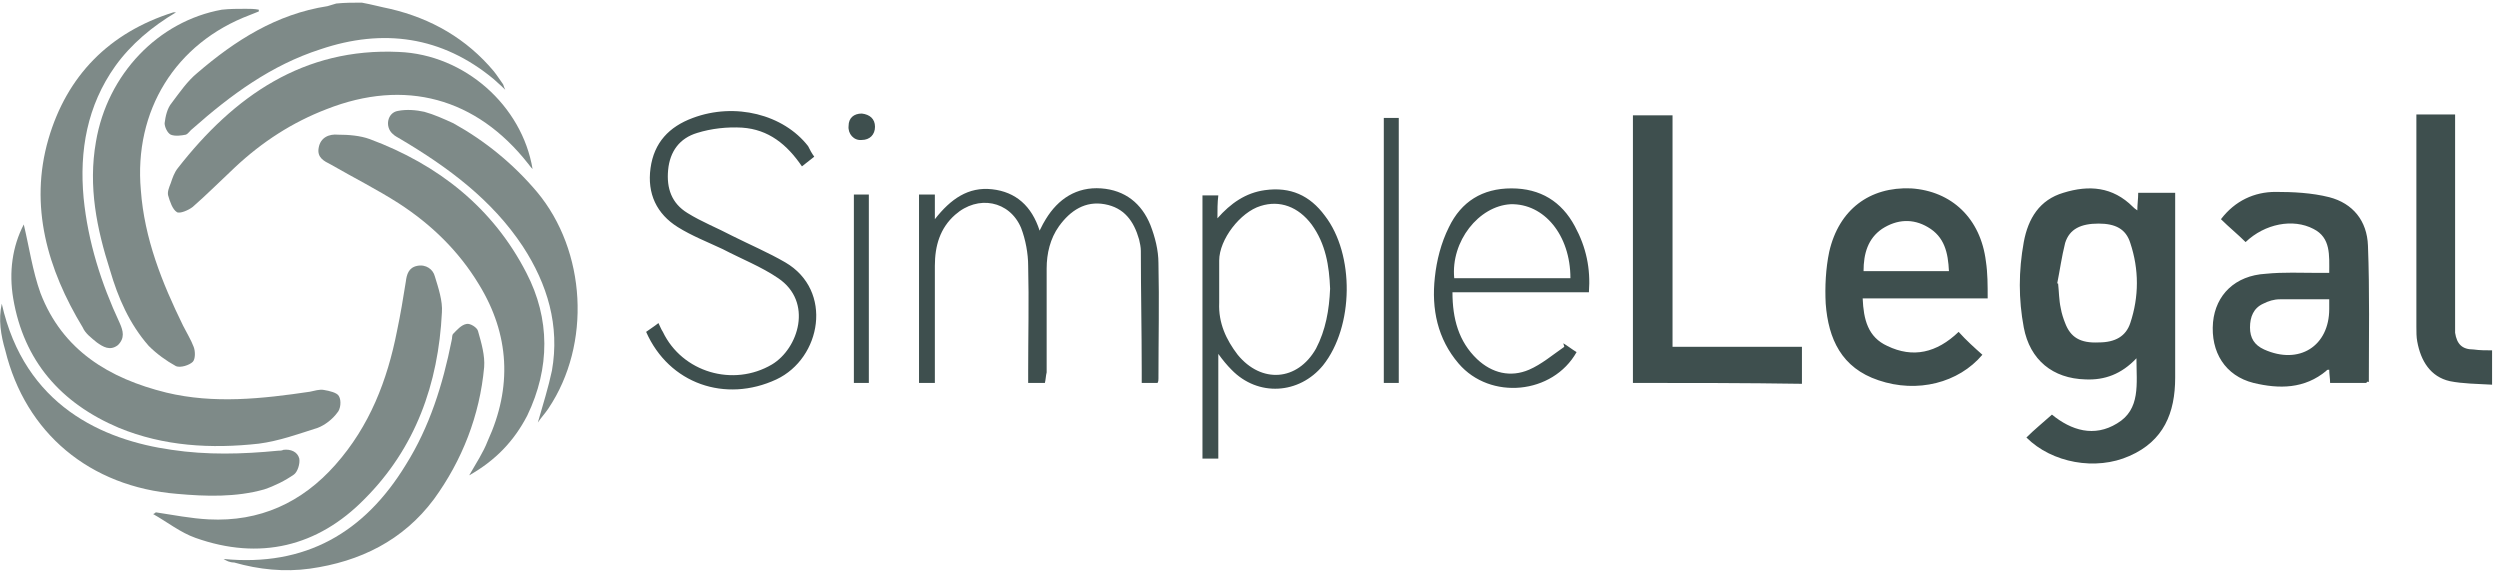
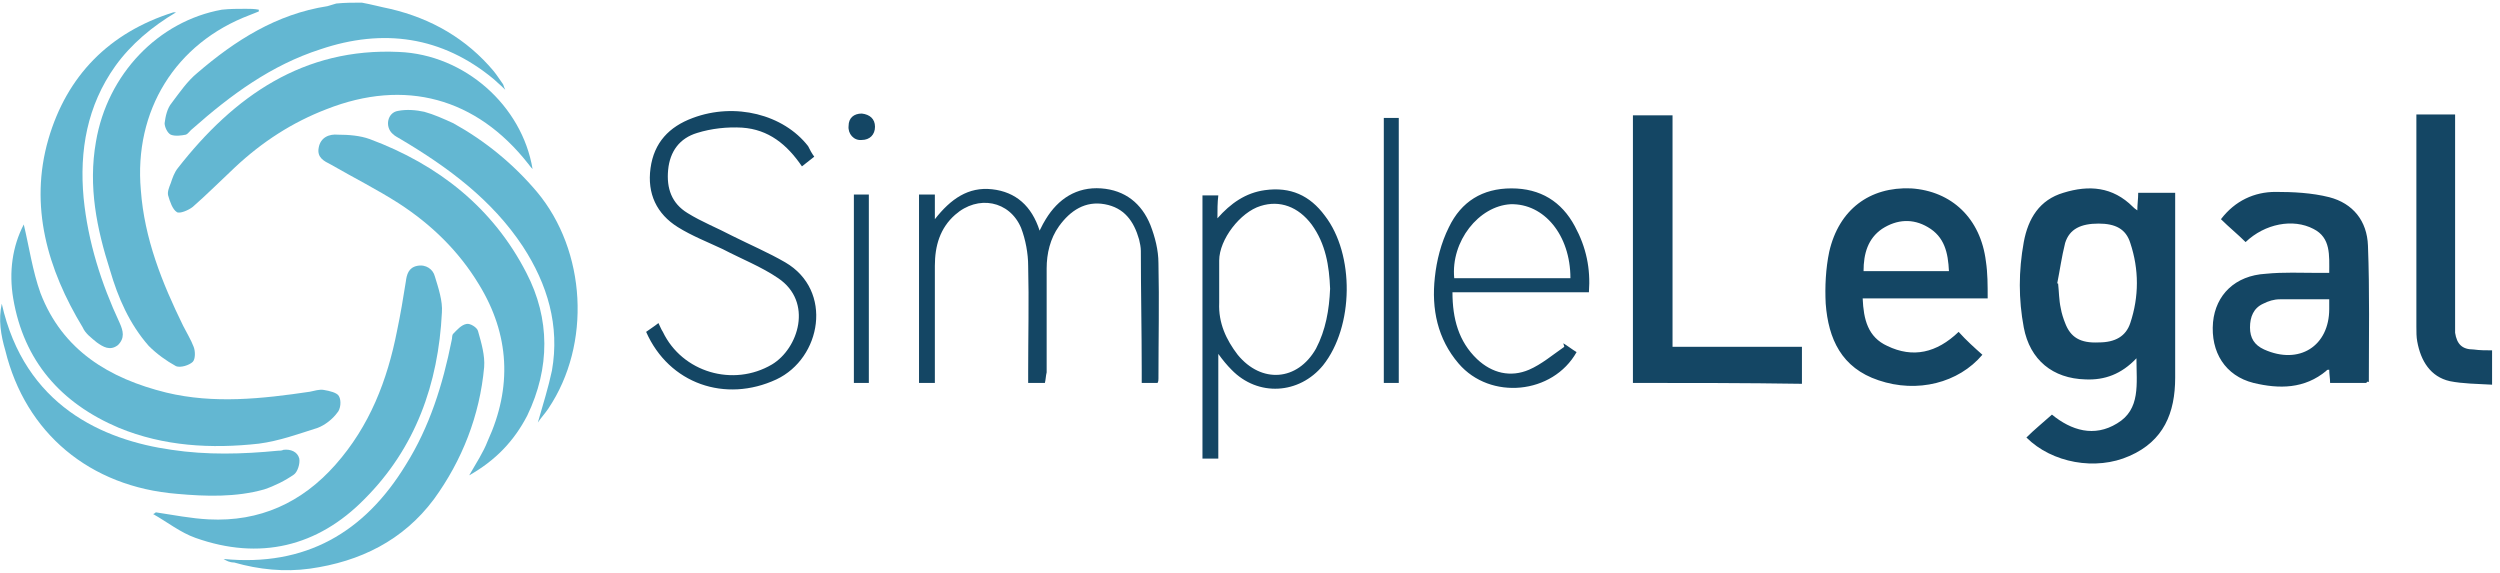
<svg xmlns="http://www.w3.org/2000/svg" width="284px" height="65px" viewBox="0 0 284 65" version="1.1">
  <defs />
  <g id="Page-1" stroke="none" stroke-width="1" fill="none" fill-rule="evenodd">
    <g id="simplelegal" fill-rule="nonzero">
-       <path d="M41.1,0.3 C42.2,0.5 43.3,0.8 44.3,1 C49,2.1 53,4.4 56.1,8.1 C56.5,8.6 56.8,9.1 57.1,9.5 C57.2,9.6 57.2,9.8 57.4,10.2 C56.8,9.6 56.4,9.3 56.1,9 C50.2,4.1 43.5,3.2 36.4,5.6 C30.8,7.4 26.2,10.8 21.9,14.6 C21.6,14.8 21.4,15.2 21.1,15.3 C20.6,15.4 19.9,15.5 19.4,15.3 C19,15.1 18.7,14.4 18.7,14 C18.8,13.2 19,12.3 19.5,11.7 C20.4,10.5 21.3,9.2 22.4,8.3 C26.7,4.6 31.4,1.6 37.2,0.7 C37.5,0.6 37.9,0.5 38.2,0.4 C39.2,0.3 40.1,0.3 41.1,0.3 L41.1,0.3 Z" id="Shape" fill="#7E8A88" />
-       <path d="M242.8,23.9 C242.8,23.2 242.9,22.6 242.9,21.9 L247.1,21.9 L247.1,42.9 C247.1,46.9 245.8,50.1 241.9,51.8 C238.1,53.5 233.1,52.6 230.2,49.7 C231.1,48.8 232.1,48 233.1,47.1 C235.3,48.9 237.9,49.7 240.5,48.1 C243.2,46.5 242.7,43.6 242.7,40.7 C241,42.5 239.1,43.2 236.9,43.1 C233.2,43 230.6,40.9 229.9,37.2 C229.3,34 229.3,30.8 229.9,27.5 C230.4,24.8 231.7,22.7 234.4,21.9 C237.3,21 240,21.2 242.3,23.5 C242.4,23.6 242.5,23.7 242.8,23.9 L242.8,23.9 Z M233.7,32.2 L233.8,32.2 C233.9,33.1 233.9,34.1 234.1,35 C234.2,35.6 234.4,36.2 234.6,36.7 C235.2,38.3 236.3,39 238.4,38.9 C240.3,38.9 241.5,38.2 242,36.7 C243,33.7 243,30.6 242,27.6 C241.5,26 240.3,25.4 238.4,25.4 C236.4,25.4 235.1,26 234.6,27.6 C234.2,29.2 234,30.7 233.7,32.2 Z M268.8,43.5 L264.7,43.5 C264.7,43 264.6,42.5 264.6,42 C264.5,42 264.3,42 264.3,42.1 C261.8,44.2 258.9,44.2 256,43.5 C252.8,42.7 251.1,40 251.4,36.6 C251.7,33.5 253.9,31.3 257.4,31.1 C259.4,30.9 261.4,31 263.3,31 L264.6,31 C264.6,29 264.8,27 262.8,26 C260.5,24.8 257.3,25.4 255.1,27.5 C254.2,26.6 253.2,25.8 252.3,24.9 C253.9,22.8 256.1,21.8 258.5,21.8 C260.5,21.8 262.6,21.9 264.6,22.4 C267.3,23.1 268.9,25.1 269,27.9 C269.2,33.1 269.1,38.3 269.1,43.4 C268.9,43.3 268.9,43.4 268.8,43.5 L268.8,43.5 Z M264.6,34 L259,34 C258.3,34 257.7,34.2 257.1,34.5 C256,35 255.6,36 255.6,37.2 C255.6,38.4 256.1,39.2 257.2,39.7 C261.2,41.5 264.6,39.3 264.6,35.1 L264.6,34 Z M225.2,40.3 C222.5,43.5 217.8,44.7 213.4,43.2 C209.2,41.8 207.7,38.5 207.4,34.5 C207.3,32.6 207.4,30.5 207.8,28.6 C208.9,23.8 212.4,21.2 217.1,21.4 C221.7,21.7 225,24.8 225.6,29.7 C225.8,31 225.8,32.4 225.8,33.9 L211.6,33.9 C211.7,36.3 212.2,38.3 214.4,39.3 C217.3,40.7 220,40.1 222.5,37.7 C223.4,38.7 224.3,39.5 225.2,40.3 L225.2,40.3 Z M221.4,30.8 C221.3,28.7 220.9,26.9 219,25.8 C217.3,24.8 215.5,24.9 213.8,26 C212.2,27.1 211.7,28.8 211.7,30.8 L221.4,30.8 Z" id="Shape" fill="#3E4F4E" />
-       <path d="M53.3,54 C54.1,52.6 54.9,51.4 55.4,50.1 C58.2,44 57.9,38 54.4,32.3 C52.1,28.5 49,25.5 45.3,23.1 C42.8,21.5 40.2,20.2 37.6,18.7 C36.8,18.3 36,17.9 36.2,16.8 C36.4,15.6 37.4,15.2 38.4,15.3 C39.6,15.3 40.9,15.4 42,15.8 C49.8,18.7 56,23.6 59.8,31 C62.5,36.2 62.5,41.8 59.9,47.2 C58.4,50.1 56.3,52.3 53.3,54 Z" id="Shape" fill="#7E8A88" />
-       <path d="M17.7,58.2 C19.7,58.5 21.7,58.9 23.7,59 C29.5,59.3 34.3,57.1 38.1,52.8 C42,48.4 44,43.2 45.1,37.6 C45.5,35.7 45.8,33.9 46.1,32 C46.2,31.2 46.4,30.4 47.4,30.2 C48.4,30 49.2,30.6 49.4,31.4 C49.8,32.7 50.3,34.2 50.2,35.5 C49.8,43.6 47.2,50.9 41.4,56.7 C36.1,62.1 29.5,63.7 22.2,61.1 C20.5,60.5 19,59.3 17.4,58.4 C17.6,58.3 17.6,58.3 17.7,58.2 L17.7,58.2 Z M60.5,19.2 C60.2,18.9 60.1,18.7 60,18.6 C54.1,11.1 46,8.9 37.1,12.4 C33.2,13.9 29.8,16.1 26.7,19 C25.1,20.5 23.5,22.1 21.9,23.5 C21.4,23.9 20.4,24.3 20.1,24.1 C19.6,23.8 19.3,22.9 19.1,22.2 C19,21.8 19.2,21.3 19.4,20.8 C19.6,20.2 19.8,19.6 20.2,19.1 C26.6,10.9 34.5,5.4 45.3,5.9 C52.8,6.2 59.3,12 60.5,19.2 Z" id="Shape" fill="#7E8A88" />
-       <path d="M29.4,1.3 C29.1,1.4 28.7,1.6 28.4,1.7 C19.9,4.9 15.2,12.6 16,21.6 C16.4,27.1 18.4,32.1 20.8,37 C21.2,37.8 21.7,38.6 22,39.4 C22.2,39.9 22.2,40.8 21.9,41.1 C21.5,41.5 20.5,41.8 20,41.6 C18.9,41 17.8,40.2 16.9,39.3 C14.7,36.8 13.4,33.8 12.5,30.7 C11,26 10,21.2 10.9,16.1 C12.2,8.4 18,2.4 25.2,1.1 C26.1,1 27,1 27.9,1 C28.4,1 28.9,1 29.4,1.1 L29.4,1.3 L29.4,1.3 Z" id="Shape" fill="#7E8A88" />
-       <path d="M2.7,25.5 C3.3,28 3.7,30.8 4.6,33.3 C7.1,39.8 12.4,43 18.9,44.6 C24.3,45.9 29.8,45.3 35.2,44.5 C35.7,44.4 36.3,44.2 36.8,44.3 C37.4,44.4 38.3,44.6 38.5,45 C38.8,45.5 38.7,46.5 38.3,46.9 C37.8,47.6 36.9,48.3 36.1,48.6 C33.9,49.3 31.7,50.1 29.4,50.4 C24,51 18.6,50.7 13.5,48.6 C6.9,45.8 2.7,41 1.5,33.9 C1,30.9 1.4,28 2.7,25.5 L2.7,25.5 Z" id="Shape" fill="#7E8A88" />
-       <path d="M185.5,43.5 L185.5,13.1 L190,13.1 L190,39.4 L204.7,39.4 L204.7,43.6 C198.3,43.5 191.9,43.5 185.5,43.5 L185.5,43.5 Z" id="Shape" fill="#3E4F4E" />
-       <path d="M25.4,63.5 C34.7,64.4 41.4,60.5 46.1,52.8 C48.8,48.5 50.3,43.7 51.3,38.7 C51.4,38.4 51.3,38.1 51.5,37.9 C51.9,37.5 52.4,36.9 53,36.8 C53.4,36.7 54.2,37.2 54.3,37.6 C54.7,39 55.1,40.4 55,41.7 C54.5,47.2 52.5,52.3 49.3,56.7 C45.8,61.4 40.9,63.8 35.2,64.6 C32.3,65 29.4,64.7 26.6,63.9 C26.1,63.9 25.7,63.7 25.4,63.5 L25.4,63.5 Z M61.1,48 C61.7,45.9 62.3,44 62.7,42.1 C63.6,37 62.2,32.3 59.4,28 C55.9,22.7 50.9,19 45.5,15.8 C45.2,15.6 44.9,15.5 44.6,15.2 C43.7,14.4 44,12.8 45.2,12.6 C46.2,12.4 47.3,12.5 48.2,12.7 C49.3,13 50.4,13.5 51.5,14 C55.1,16 58.3,18.6 61,21.8 C66.6,28.5 67.2,39.1 62.3,46.4 C61.9,47 61.5,47.4 61.1,48 L61.1,48 Z" id="Shape" fill="#7E8A88" />
-       <path d="M118.7,43.5 L116.8,43.5 L116.8,42.2 C116.8,38.2 116.9,34.2 116.8,30.2 C116.8,28.8 116.5,27.2 116,25.9 C114.7,22.8 111.1,22.1 108.5,24.4 C106.8,25.9 106.2,27.9 106.2,30.2 L106.2,43.5 L104.4,43.5 L104.4,22.1 L106.2,22.1 L106.2,24.9 C108,22.6 110,21.2 112.7,21.5 C115.4,21.8 117.2,23.4 118.1,26.2 C118.4,25.6 118.6,25.2 118.8,24.9 C120.2,22.6 122.3,21.2 125.1,21.4 C127.8,21.6 129.7,23.1 130.7,25.6 C131.2,26.9 131.6,28.4 131.6,29.9 C131.7,34.3 131.6,38.6 131.6,43 C131.6,43.2 131.6,43.3 131.5,43.5 L129.7,43.5 L129.7,42.1 C129.7,37.6 129.6,33 129.6,28.5 C129.6,28.1 129.5,27.6 129.4,27.2 C128.8,25.1 127.7,23.6 125.5,23.2 C123.3,22.8 121.6,23.9 120.3,25.7 C119.3,27.1 118.9,28.8 118.9,30.5 L118.9,42.3 C118.8,42.7 118.8,43.1 118.7,43.5 L118.7,43.5 Z" id="Shape" fill="#3E4F4E" />
-       <path d="M0.2,34.5 C2.8,46.1 11.7,50 19.5,51.1 C23.5,51.7 27.5,51.6 31.6,51.2 C31.8,51.2 32,51.2 32.2,51.1 C33,51 33.8,51.3 34,52.1 C34.1,52.7 33.8,53.6 33.4,53.9 C32.4,54.6 31.2,55.2 30,55.6 C26.8,56.5 23.4,56.4 20.1,56.1 C10.2,55.3 2.9,49.2 0.6,39.8 C0.1,38.1 -0.2,36.3 0.2,34.5 L0.2,34.5 Z M20,1.4 C17.3,3 14.9,5 13.1,7.5 C9.9,12 9,17.1 9.5,22.5 C10,27.5 11.5,32.2 13.6,36.7 C14,37.6 14.2,38.4 13.4,39.2 C12.5,39.9 11.7,39.4 11,38.9 C10.4,38.4 9.7,37.9 9.4,37.2 C5.4,30.6 3.3,23.4 5.5,15.8 C7.6,8.6 12.4,3.7 19.7,1.4 L20,1.4 L20,1.4 Z" id="Shape" fill="#7E8A88" />
-       <path d="M283.1,39.8 L283.1,43.7 C281.4,43.6 279.8,43.6 278.3,43.3 C276.1,42.8 275,41 274.6,38.8 C274.5,38.3 274.5,37.7 274.5,37.1 L274.5,14.3 L274.5,13 L278.9,13 L278.9,37.8 C279.1,39.1 279.7,39.7 281,39.7 C281.7,39.8 282.4,39.8 283.1,39.8 Z M138.3,24.8 C139.8,23.1 141.5,21.9 143.7,21.6 C146.6,21.2 148.8,22.2 150.5,24.5 C153.9,28.9 153.8,37.1 150.3,41.5 C147.6,44.8 142.9,45.1 139.9,42 C139.4,41.5 138.9,40.9 138.4,40.2 L138.4,52.1 L136.6,52.1 L136.6,22.2 L138.4,22.2 C138.3,23 138.3,23.9 138.3,24.8 L138.3,24.8 Z M151.1,32.8 C151,30.2 150.6,27.7 149,25.5 C147.5,23.5 145.4,22.7 143.2,23.4 C140.9,24.1 138.5,27.2 138.5,29.6 L138.5,34.4 C138.4,36.7 139.3,38.6 140.6,40.3 C143.3,43.6 147.4,43.3 149.5,39.6 C150.6,37.5 151,35.2 151.1,32.8 L151.1,32.8 Z M92.5,17.8 C92,18.2 91.6,18.5 91.1,18.9 C89.4,16.4 87.3,14.7 84.3,14.5 C82.6,14.4 80.8,14.6 79.2,15.1 C77.2,15.7 76.1,17.2 75.9,19.3 C75.7,21.4 76.3,23.1 78.1,24.2 C79.7,25.2 81.5,25.9 83.2,26.8 C85.2,27.8 87.3,28.7 89.2,29.8 C94.7,33 93.3,40.7 88.2,43.1 C82.4,45.8 76,43.6 73.4,37.7 C73.8,37.4 74.3,37.1 74.8,36.7 C75,37.1 75.1,37.4 75.3,37.7 C77.5,42.3 83.3,44 87.7,41.4 C90.7,39.6 92.4,34.3 88.4,31.6 C86.5,30.3 84.2,29.4 82.1,28.3 C80.4,27.5 78.6,26.8 77,25.8 C74.6,24.3 73.5,22 73.9,19.1 C74.3,16.2 76,14.4 78.7,13.4 C83.5,11.6 89,13 91.8,16.6 C92,17 92.2,17.4 92.5,17.8 L92.5,17.8 Z M180.5,33.2 L165,33.2 C165,36.2 165.7,38.8 167.8,40.8 C169.5,42.4 171.6,42.9 173.7,42 C175.1,41.4 176.4,40.3 177.7,39.4 C177.7,39.3 177.6,39.1 177.6,39 C178.1,39.3 178.6,39.7 179.1,40 C176.4,44.8 169.3,45.5 165.7,41.3 C163.3,38.5 162.6,35.1 163,31.5 C163.2,29.6 163.7,27.6 164.6,25.8 C166,22.9 168.4,21.4 171.7,21.4 C175,21.4 177.4,22.9 178.9,25.7 C180.2,28.1 180.7,30.5 180.5,33.2 L180.5,33.2 Z M178.4,31.6 C178.4,26.7 175.4,23.1 171.6,23.2 C168,23.4 164.8,27.4 165.2,31.6 L178.4,31.6 L178.4,31.6 Z M158.9,43.5 L157.2,43.5 L157.2,13.4 L158.9,13.4 L158.9,43.5 Z M98.7,43.5 L97,43.5 L97,22.1 L98.7,22.1 L98.7,43.5 Z M97.9,12.9 C98.8,13 99.4,13.5 99.4,14.4 C99.4,15.3 98.8,15.9 97.9,15.9 C97,16 96.3,15.2 96.4,14.3 C96.4,13.4 97,12.9 97.9,12.9 Z" id="Shape" fill="#3E4F4E" />
+       <path d="M41.1,0.3 C42.2,0.5 43.3,0.8 44.3,1 C49,2.1 53,4.4 56.1,8.1 C56.5,8.6 56.8,9.1 57.1,9.5 C57.2,9.6 57.2,9.8 57.4,10.2 C56.8,9.6 56.4,9.3 56.1,9 C50.2,4.1 43.5,3.2 36.4,5.6 C30.8,7.4 26.2,10.8 21.9,14.6 C21.6,14.8 21.4,15.2 21.1,15.3 C20.6,15.4 19.9,15.5 19.4,15.3 C19,15.1 18.7,14.4 18.7,14 C18.8,13.2 19,12.3 19.5,11.7 C20.4,10.5 21.3,9.2 22.4,8.3 C26.7,4.6 31.4,1.6 37.2,0.7 C37.5,0.6 37.9,0.5 38.2,0.4 C39.2,0.3 40.1,0.3 41.1,0.3 L41.1,0.3 Z" id="Shape" fill="#63B7D2" />
+       <path d="M242.8,23.9 C242.8,23.2 242.9,22.6 242.9,21.9 L247.1,21.9 L247.1,42.9 C247.1,46.9 245.8,50.1 241.9,51.8 C238.1,53.5 233.1,52.6 230.2,49.7 C231.1,48.8 232.1,48 233.1,47.1 C235.3,48.9 237.9,49.7 240.5,48.1 C243.2,46.5 242.7,43.6 242.7,40.7 C241,42.5 239.1,43.2 236.9,43.1 C233.2,43 230.6,40.9 229.9,37.2 C229.3,34 229.3,30.8 229.9,27.5 C230.4,24.8 231.7,22.7 234.4,21.9 C237.3,21 240,21.2 242.3,23.5 C242.4,23.6 242.5,23.7 242.8,23.9 L242.8,23.9 Z M233.7,32.2 L233.8,32.2 C233.9,33.1 233.9,34.1 234.1,35 C234.2,35.6 234.4,36.2 234.6,36.7 C235.2,38.3 236.3,39 238.4,38.9 C240.3,38.9 241.5,38.2 242,36.7 C243,33.7 243,30.6 242,27.6 C241.5,26 240.3,25.4 238.4,25.4 C236.4,25.4 235.1,26 234.6,27.6 C234.2,29.2 234,30.7 233.7,32.2 Z M268.8,43.5 L264.7,43.5 C264.7,43 264.6,42.5 264.6,42 C264.5,42 264.3,42 264.3,42.1 C261.8,44.2 258.9,44.2 256,43.5 C252.8,42.7 251.1,40 251.4,36.6 C251.7,33.5 253.9,31.3 257.4,31.1 C259.4,30.9 261.4,31 263.3,31 L264.6,31 C264.6,29 264.8,27 262.8,26 C260.5,24.8 257.3,25.4 255.1,27.5 C254.2,26.6 253.2,25.8 252.3,24.9 C253.9,22.8 256.1,21.8 258.5,21.8 C260.5,21.8 262.6,21.9 264.6,22.4 C267.3,23.1 268.9,25.1 269,27.9 C269.2,33.1 269.1,38.3 269.1,43.4 C268.9,43.3 268.9,43.4 268.8,43.5 L268.8,43.5 Z M264.6,34 L259,34 C258.3,34 257.7,34.2 257.1,34.5 C256,35 255.6,36 255.6,37.2 C255.6,38.4 256.1,39.2 257.2,39.7 C261.2,41.5 264.6,39.3 264.6,35.1 L264.6,34 Z M225.2,40.3 C222.5,43.5 217.8,44.7 213.4,43.2 C209.2,41.8 207.7,38.5 207.4,34.5 C207.3,32.6 207.4,30.5 207.8,28.6 C208.9,23.8 212.4,21.2 217.1,21.4 C221.7,21.7 225,24.8 225.6,29.7 C225.8,31 225.8,32.4 225.8,33.9 L211.6,33.9 C211.7,36.3 212.2,38.3 214.4,39.3 C217.3,40.7 220,40.1 222.5,37.7 C223.4,38.7 224.3,39.5 225.2,40.3 L225.2,40.3 Z M221.4,30.8 C221.3,28.7 220.9,26.9 219,25.8 C217.3,24.8 215.5,24.9 213.8,26 C212.2,27.1 211.7,28.8 211.7,30.8 L221.4,30.8 Z" id="Shape" fill="#144664" />
+       <path d="M53.3,54 C54.1,52.6 54.9,51.4 55.4,50.1 C58.2,44 57.9,38 54.4,32.3 C52.1,28.5 49,25.5 45.3,23.1 C42.8,21.5 40.2,20.2 37.6,18.7 C36.8,18.3 36,17.9 36.2,16.8 C36.4,15.6 37.4,15.2 38.4,15.3 C39.6,15.3 40.9,15.4 42,15.8 C49.8,18.7 56,23.6 59.8,31 C62.5,36.2 62.5,41.8 59.9,47.2 C58.4,50.1 56.3,52.3 53.3,54 Z" id="Shape" fill="#63B7D2" />
+       <path d="M17.7,58.2 C19.7,58.5 21.7,58.9 23.7,59 C29.5,59.3 34.3,57.1 38.1,52.8 C42,48.4 44,43.2 45.1,37.6 C45.5,35.7 45.8,33.9 46.1,32 C46.2,31.2 46.4,30.4 47.4,30.2 C48.4,30 49.2,30.6 49.4,31.4 C49.8,32.7 50.3,34.2 50.2,35.5 C49.8,43.6 47.2,50.9 41.4,56.7 C36.1,62.1 29.5,63.7 22.2,61.1 C20.5,60.5 19,59.3 17.4,58.4 C17.6,58.3 17.6,58.3 17.7,58.2 L17.7,58.2 Z M60.5,19.2 C60.2,18.9 60.1,18.7 60,18.6 C54.1,11.1 46,8.9 37.1,12.4 C33.2,13.9 29.8,16.1 26.7,19 C25.1,20.5 23.5,22.1 21.9,23.5 C21.4,23.9 20.4,24.3 20.1,24.1 C19.6,23.8 19.3,22.9 19.1,22.2 C19,21.8 19.2,21.3 19.4,20.8 C19.6,20.2 19.8,19.6 20.2,19.1 C26.6,10.9 34.5,5.4 45.3,5.9 C52.8,6.2 59.3,12 60.5,19.2 Z" id="Shape" fill="#63B7D2" />
+       <path d="M29.4,1.3 C29.1,1.4 28.7,1.6 28.4,1.7 C19.9,4.9 15.2,12.6 16,21.6 C16.4,27.1 18.4,32.1 20.8,37 C21.2,37.8 21.7,38.6 22,39.4 C22.2,39.9 22.2,40.8 21.9,41.1 C21.5,41.5 20.5,41.8 20,41.6 C18.9,41 17.8,40.2 16.9,39.3 C14.7,36.8 13.4,33.8 12.5,30.7 C11,26 10,21.2 10.9,16.1 C12.2,8.4 18,2.4 25.2,1.1 C26.1,1 27,1 27.9,1 C28.4,1 28.9,1 29.4,1.1 L29.4,1.3 L29.4,1.3 Z" id="Shape" fill="#63B7D2" />
+       <path d="M2.7,25.5 C3.3,28 3.7,30.8 4.6,33.3 C7.1,39.8 12.4,43 18.9,44.6 C24.3,45.9 29.8,45.3 35.2,44.5 C35.7,44.4 36.3,44.2 36.8,44.3 C37.4,44.4 38.3,44.6 38.5,45 C38.8,45.5 38.7,46.5 38.3,46.9 C37.8,47.6 36.9,48.3 36.1,48.6 C33.9,49.3 31.7,50.1 29.4,50.4 C24,51 18.6,50.7 13.5,48.6 C6.9,45.8 2.7,41 1.5,33.9 C1,30.9 1.4,28 2.7,25.5 L2.7,25.5 Z" id="Shape" fill="#63B7D2" />
+       <path d="M185.5,43.5 L185.5,13.1 L190,13.1 L190,39.4 L204.7,39.4 L204.7,43.6 C198.3,43.5 191.9,43.5 185.5,43.5 L185.5,43.5 Z" id="Shape" fill="#144664" />
+       <path d="M25.4,63.5 C34.7,64.4 41.4,60.5 46.1,52.8 C48.8,48.5 50.3,43.7 51.3,38.7 C51.4,38.4 51.3,38.1 51.5,37.9 C51.9,37.5 52.4,36.9 53,36.8 C53.4,36.7 54.2,37.2 54.3,37.6 C54.7,39 55.1,40.4 55,41.7 C54.5,47.2 52.5,52.3 49.3,56.7 C45.8,61.4 40.9,63.8 35.2,64.6 C32.3,65 29.4,64.7 26.6,63.9 C26.1,63.9 25.7,63.7 25.4,63.5 L25.4,63.5 Z M61.1,48 C61.7,45.9 62.3,44 62.7,42.1 C63.6,37 62.2,32.3 59.4,28 C55.9,22.7 50.9,19 45.5,15.8 C45.2,15.6 44.9,15.5 44.6,15.2 C43.7,14.4 44,12.8 45.2,12.6 C46.2,12.4 47.3,12.5 48.2,12.7 C49.3,13 50.4,13.5 51.5,14 C55.1,16 58.3,18.6 61,21.8 C66.6,28.5 67.2,39.1 62.3,46.4 C61.9,47 61.5,47.4 61.1,48 L61.1,48 Z" id="Shape" fill="#63B7D2" />
+       <path d="M118.7,43.5 L116.8,43.5 L116.8,42.2 C116.8,38.2 116.9,34.2 116.8,30.2 C116.8,28.8 116.5,27.2 116,25.9 C114.7,22.8 111.1,22.1 108.5,24.4 C106.8,25.9 106.2,27.9 106.2,30.2 L106.2,43.5 L104.4,43.5 L104.4,22.1 L106.2,22.1 L106.2,24.9 C108,22.6 110,21.2 112.7,21.5 C115.4,21.8 117.2,23.4 118.1,26.2 C118.4,25.6 118.6,25.2 118.8,24.9 C120.2,22.6 122.3,21.2 125.1,21.4 C127.8,21.6 129.7,23.1 130.7,25.6 C131.2,26.9 131.6,28.4 131.6,29.9 C131.7,34.3 131.6,38.6 131.6,43 C131.6,43.2 131.6,43.3 131.5,43.5 L129.7,43.5 L129.7,42.1 C129.7,37.6 129.6,33 129.6,28.5 C129.6,28.1 129.5,27.6 129.4,27.2 C128.8,25.1 127.7,23.6 125.5,23.2 C123.3,22.8 121.6,23.9 120.3,25.7 C119.3,27.1 118.9,28.8 118.9,30.5 L118.9,42.3 C118.8,42.7 118.8,43.1 118.7,43.5 L118.7,43.5 Z" id="Shape" fill="#144664" />
+       <path d="M0.2,34.5 C2.8,46.1 11.7,50 19.5,51.1 C23.5,51.7 27.5,51.6 31.6,51.2 C31.8,51.2 32,51.2 32.2,51.1 C33,51 33.8,51.3 34,52.1 C34.1,52.7 33.8,53.6 33.4,53.9 C32.4,54.6 31.2,55.2 30,55.6 C26.8,56.5 23.4,56.4 20.1,56.1 C10.2,55.3 2.9,49.2 0.6,39.8 C0.1,38.1 -0.2,36.3 0.2,34.5 L0.2,34.5 Z M20,1.4 C17.3,3 14.9,5 13.1,7.5 C9.9,12 9,17.1 9.5,22.5 C10,27.5 11.5,32.2 13.6,36.7 C14,37.6 14.2,38.4 13.4,39.2 C12.5,39.9 11.7,39.4 11,38.9 C10.4,38.4 9.7,37.9 9.4,37.2 C5.4,30.6 3.3,23.4 5.5,15.8 C7.6,8.6 12.4,3.7 19.7,1.4 L20,1.4 L20,1.4 Z" id="Shape" fill="#63B7D2" />
+       <path d="M283.1,39.8 L283.1,43.7 C281.4,43.6 279.8,43.6 278.3,43.3 C276.1,42.8 275,41 274.6,38.8 C274.5,38.3 274.5,37.7 274.5,37.1 L274.5,14.3 L274.5,13 L278.9,13 L278.9,37.8 C279.1,39.1 279.7,39.7 281,39.7 C281.7,39.8 282.4,39.8 283.1,39.8 Z M138.3,24.8 C139.8,23.1 141.5,21.9 143.7,21.6 C146.6,21.2 148.8,22.2 150.5,24.5 C153.9,28.9 153.8,37.1 150.3,41.5 C147.6,44.8 142.9,45.1 139.9,42 C139.4,41.5 138.9,40.9 138.4,40.2 L138.4,52.1 L136.6,52.1 L136.6,22.2 L138.4,22.2 C138.3,23 138.3,23.9 138.3,24.8 L138.3,24.8 Z M151.1,32.8 C151,30.2 150.6,27.7 149,25.5 C147.5,23.5 145.4,22.7 143.2,23.4 C140.9,24.1 138.5,27.2 138.5,29.6 L138.5,34.4 C138.4,36.7 139.3,38.6 140.6,40.3 C143.3,43.6 147.4,43.3 149.5,39.6 C150.6,37.5 151,35.2 151.1,32.8 L151.1,32.8 Z M92.5,17.8 C92,18.2 91.6,18.5 91.1,18.9 C89.4,16.4 87.3,14.7 84.3,14.5 C82.6,14.4 80.8,14.6 79.2,15.1 C77.2,15.7 76.1,17.2 75.9,19.3 C75.7,21.4 76.3,23.1 78.1,24.2 C79.7,25.2 81.5,25.9 83.2,26.8 C85.2,27.8 87.3,28.7 89.2,29.8 C94.7,33 93.3,40.7 88.2,43.1 C82.4,45.8 76,43.6 73.4,37.7 C73.8,37.4 74.3,37.1 74.8,36.7 C75,37.1 75.1,37.4 75.3,37.7 C77.5,42.3 83.3,44 87.7,41.4 C90.7,39.6 92.4,34.3 88.4,31.6 C86.5,30.3 84.2,29.4 82.1,28.3 C80.4,27.5 78.6,26.8 77,25.8 C74.6,24.3 73.5,22 73.9,19.1 C74.3,16.2 76,14.4 78.7,13.4 C83.5,11.6 89,13 91.8,16.6 C92,17 92.2,17.4 92.5,17.8 L92.5,17.8 Z M180.5,33.2 L165,33.2 C165,36.2 165.7,38.8 167.8,40.8 C169.5,42.4 171.6,42.9 173.7,42 C175.1,41.4 176.4,40.3 177.7,39.4 C177.7,39.3 177.6,39.1 177.6,39 C178.1,39.3 178.6,39.7 179.1,40 C176.4,44.8 169.3,45.5 165.7,41.3 C163.3,38.5 162.6,35.1 163,31.5 C163.2,29.6 163.7,27.6 164.6,25.8 C166,22.9 168.4,21.4 171.7,21.4 C175,21.4 177.4,22.9 178.9,25.7 C180.2,28.1 180.7,30.5 180.5,33.2 L180.5,33.2 Z M178.4,31.6 C178.4,26.7 175.4,23.1 171.6,23.2 C168,23.4 164.8,27.4 165.2,31.6 L178.4,31.6 L178.4,31.6 Z M158.9,43.5 L157.2,43.5 L157.2,13.4 L158.9,13.4 L158.9,43.5 Z M98.7,43.5 L97,43.5 L97,22.1 L98.7,22.1 L98.7,43.5 Z M97.9,12.9 C98.8,13 99.4,13.5 99.4,14.4 C99.4,15.3 98.8,15.9 97.9,15.9 C97,16 96.3,15.2 96.4,14.3 C96.4,13.4 97,12.9 97.9,12.9 Z" id="Shape" fill="#144664" />
    </g>
  </g>
</svg>
